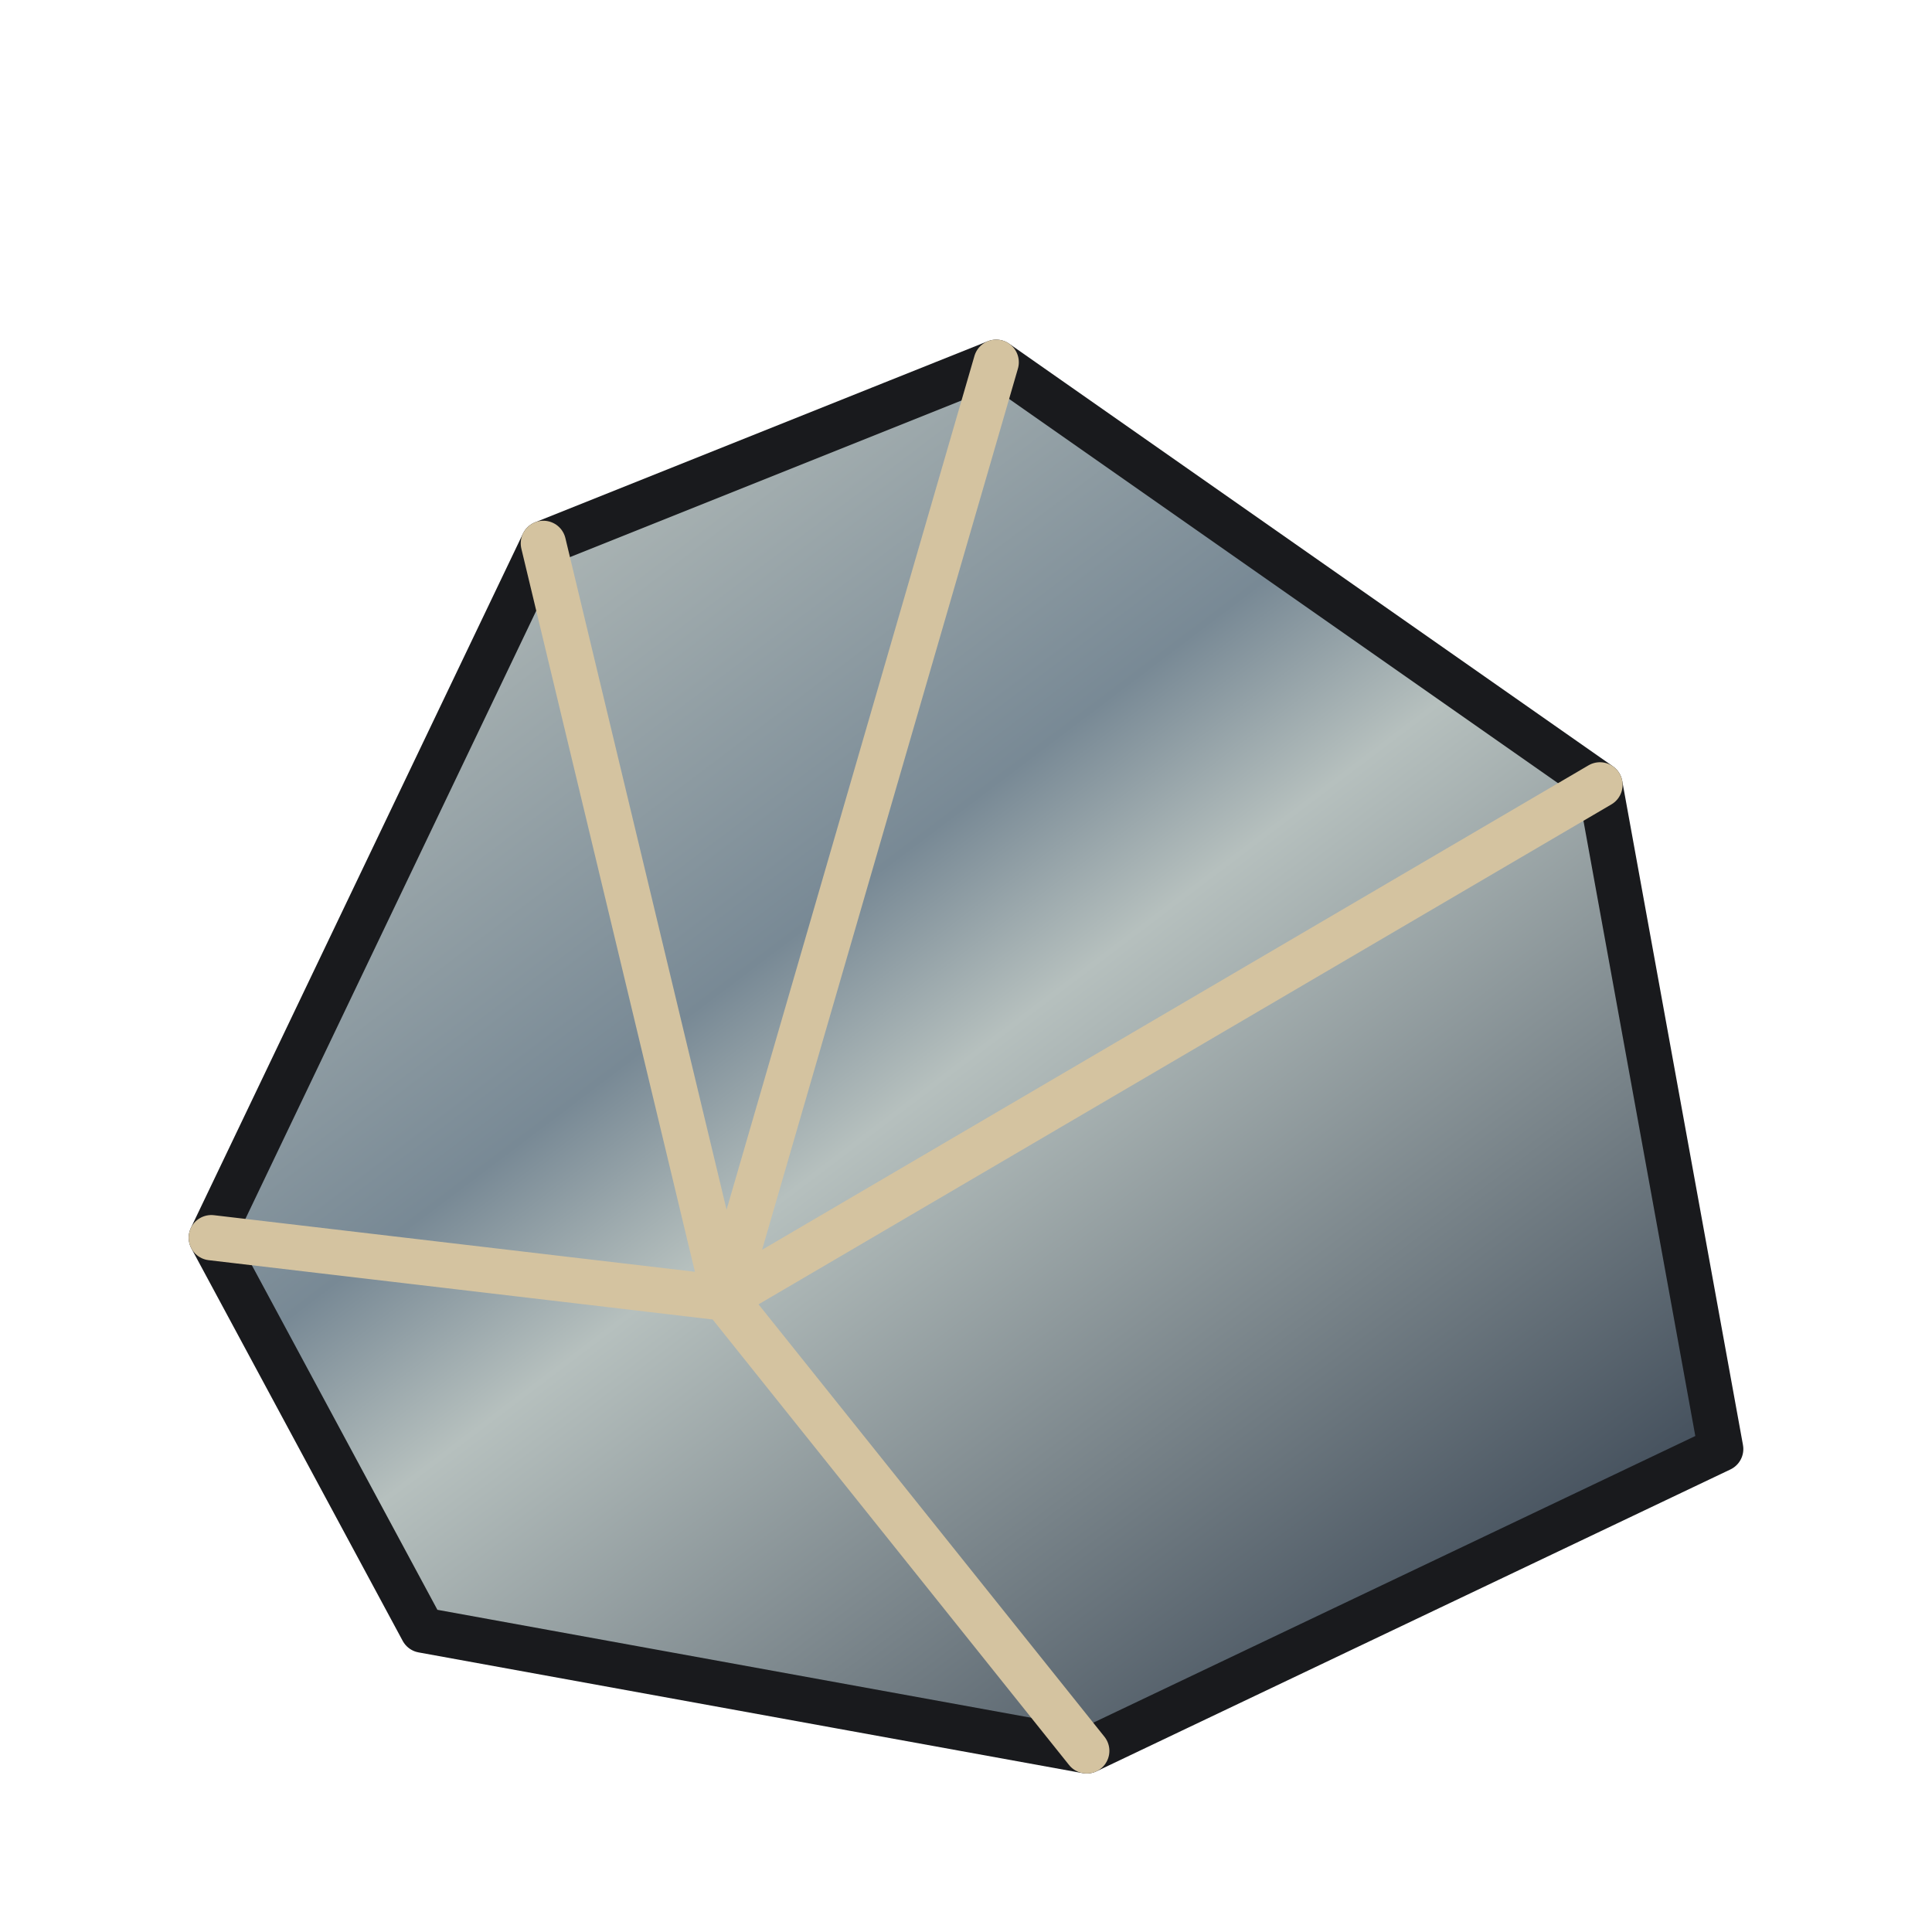
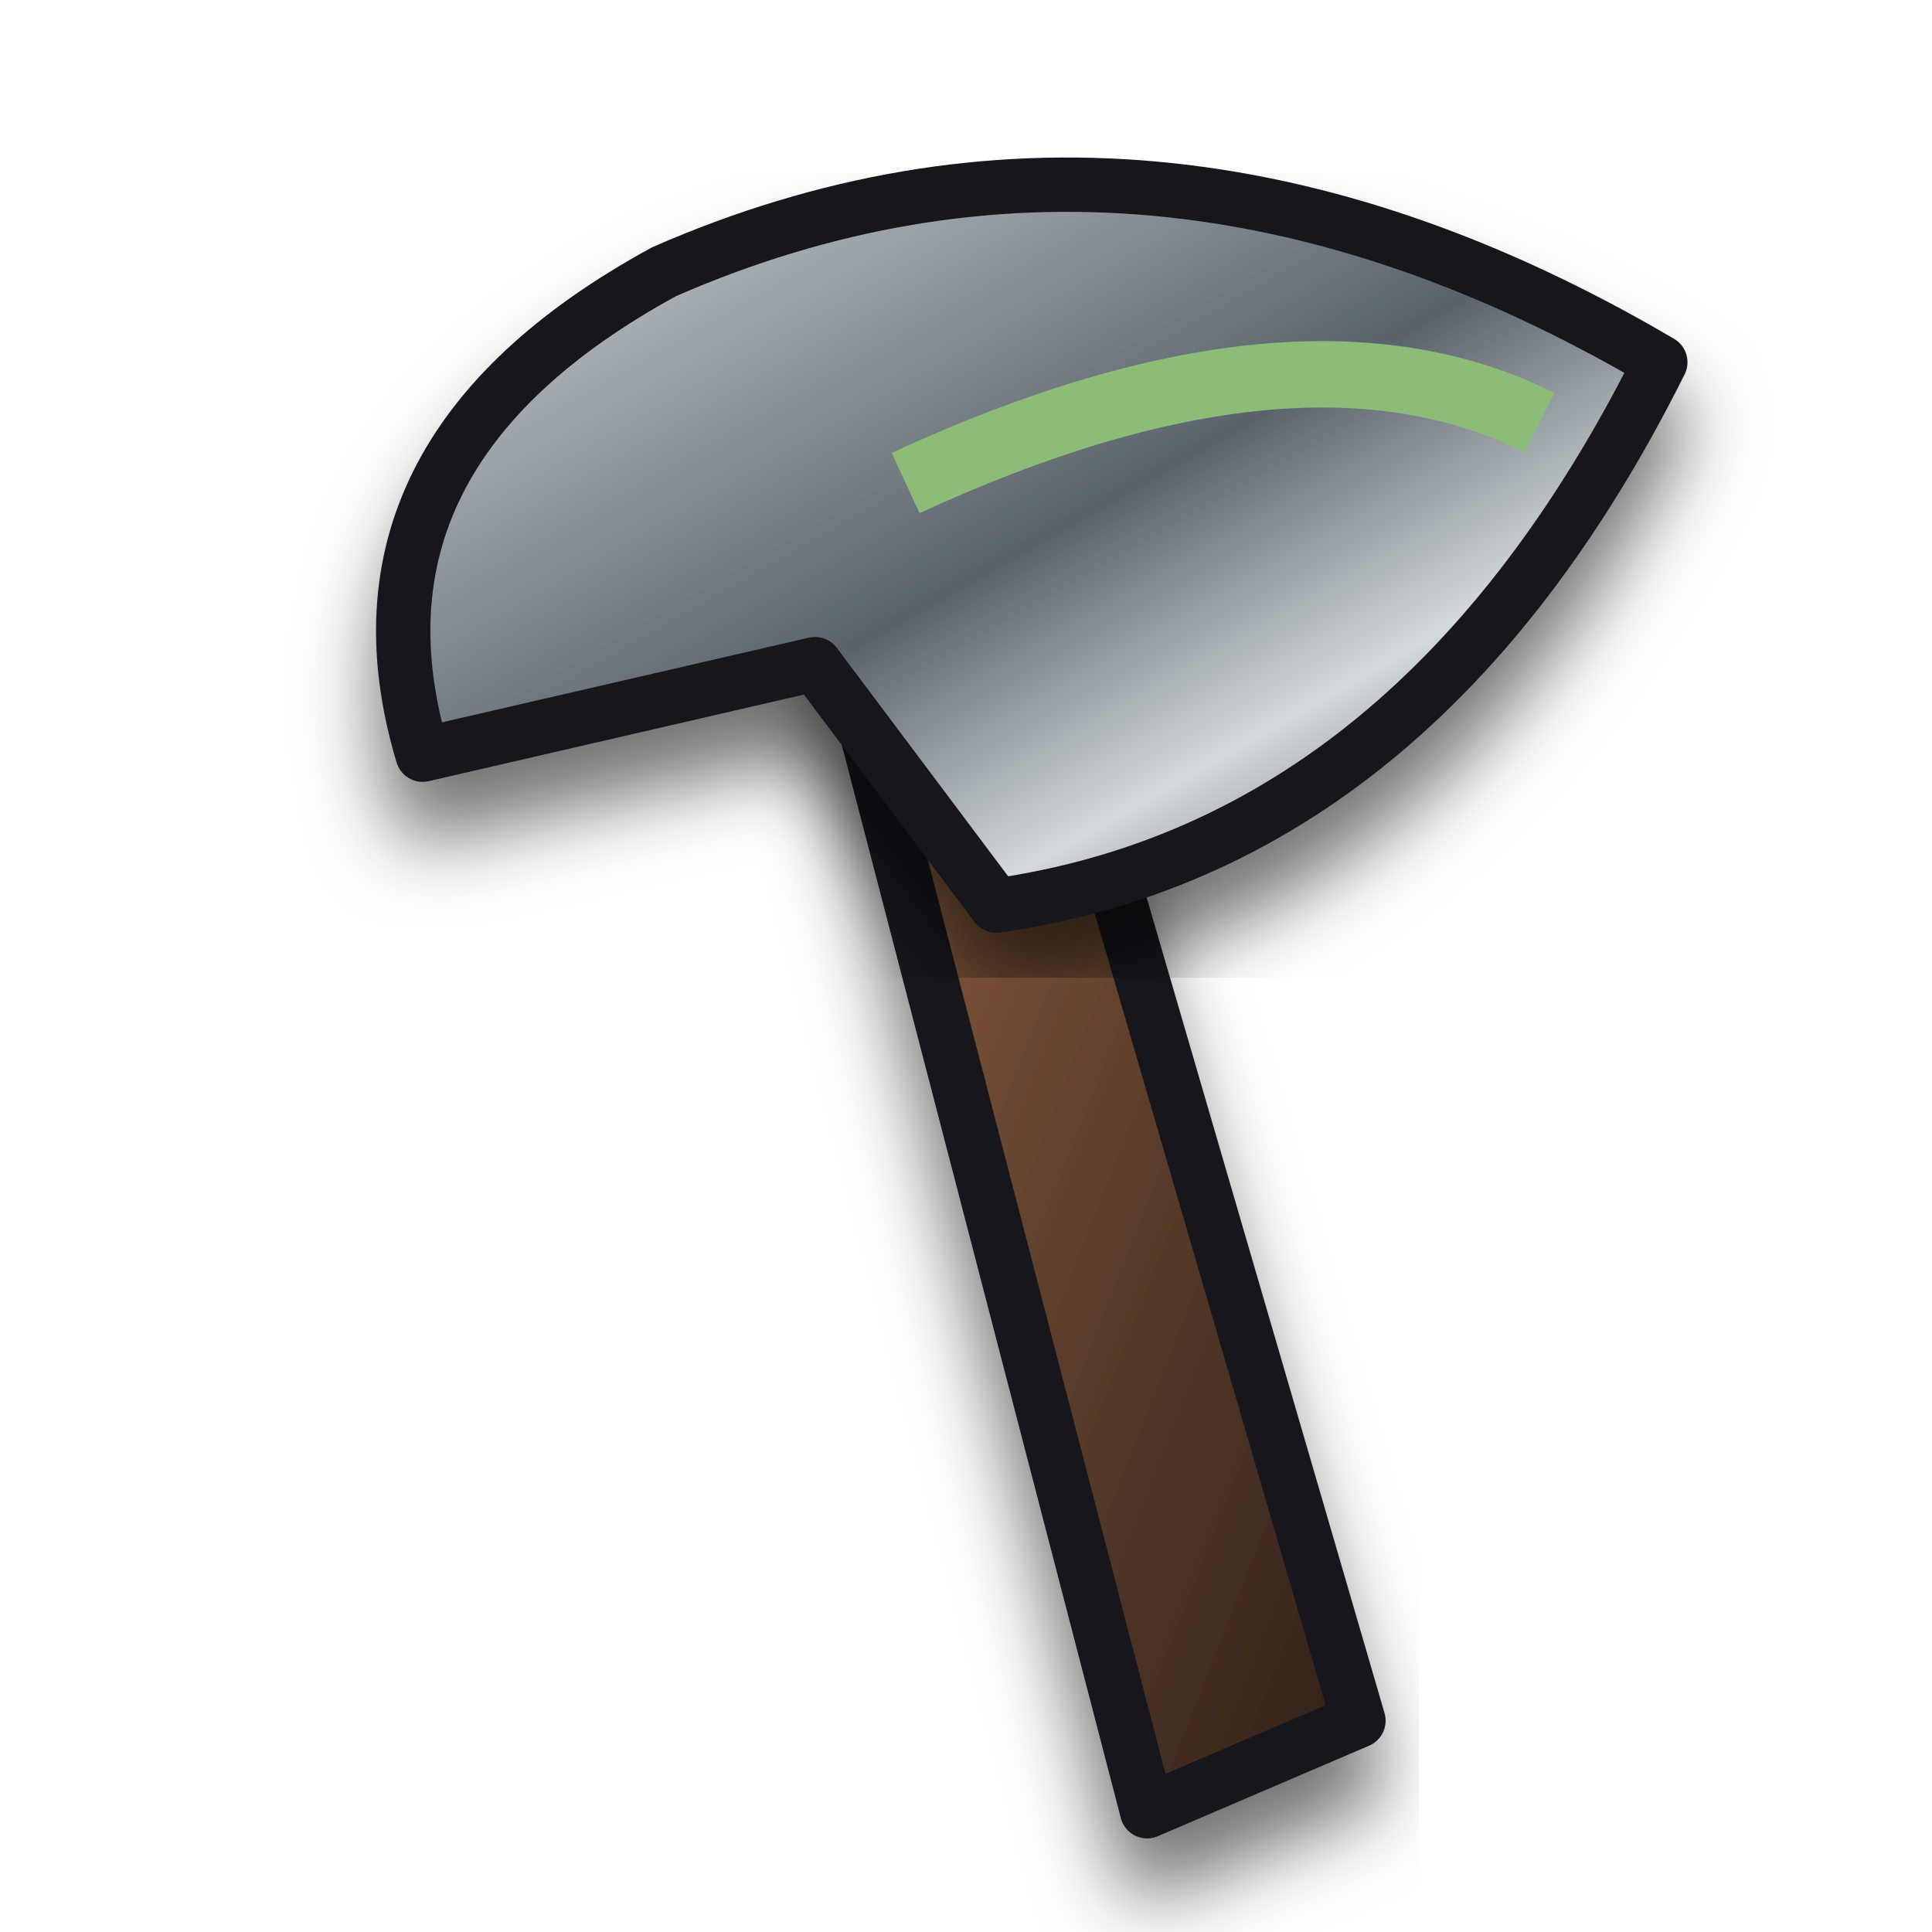
<svg xmlns="http://www.w3.org/2000/svg" viewBox="0 0 64 64" role="img">
  <defs>
-     <linearGradient id="metal" x2=".8" y2="1">
-       <stop stop-color="#d1d5cb" />
-       <stop offset=".44" stop-color="#788995" />
-       <stop offset=".55" stop-color="#b6c0be" />
-       <stop offset="1" stop-color="#394553" />
+     <linearGradient id="metal" x1="0" y1="0" x2="1" y2="1">
+       <stop stop-color="#d4d9dc" />
+       <stop offset=".5" stop-color="#59636a" />
+       <stop offset=".72" stop-color="#d4d9dc" />
+       <stop offset="1" stop-color="#252a2d" />
    </linearGradient>
-     <linearGradient id="gold" x2=".7" y2="1">
-       <stop stop-color="#f0d39a" />
-       <stop offset=".5" stop-color="#b39156" />
-       <stop offset="1" stop-color="#6a4628" />
+     <linearGradient id="wood" x1="0" y1="0" x2="1" y2="1">
+       <stop stop-color="#b17b4e" />
+       <stop offset=".5" stop-color="#68452f" />
+       <stop offset="1" stop-color="#2f2019" />
    </linearGradient>
-     <linearGradient id="leather" x2=".6" y2="1">
-       <stop stop-color="#a57e58" />
-       <stop offset=".5" stop-color="#715339" />
-       <stop offset="1" stop-color="#372920" />
-     </linearGradient>
-     <linearGradient id="cloth" x2="1" y2="1">
-       <stop stop-color="#88b786" />
-       <stop offset="1" stop-color="#252b30" />
-     </linearGradient>
-     <linearGradient id="gem" x2="1" y2="1">
-       <stop stop-color="#eff2d8" />
-       <stop offset=".3" stop-color="#88b786" />
-       <stop offset="1" stop-color="#243e43" />
-     </linearGradient>
-     <linearGradient id="bone" x2="1" y2="1">
-       <stop stop-color="#f0e2ba" />
-       <stop offset="1" stop-color="#958363" />
-     </linearGradient>
-     <linearGradient id="leaf" x2="1" y2="1">
-       <stop stop-color="#a4b47c" />
-       <stop offset="1" stop-color="#3d5540" />
-     </linearGradient>
+     <radialGradient id="gem">
+       <stop stop-color="#fff7d1" />
+       <stop offset=".35" stop-color="#8dbb78" />
+       <stop offset="1" stop-color="#59636a" />
+     </radialGradient>
+     <filter id="sh">
+       <feDropShadow dx="0" dy="2" stdDeviation="1.3" flood-color="#000" flood-opacity=".55" />
+     </filter>
  </defs>
-   <g fill="url(#metal)" stroke="#191a1d" stroke-width="1.5" stroke-linejoin="round" stroke-linecap="round">
-     <path d="m7 41 11-23 15-6 20 14 4 22-21 10-22-4Z" />
-     <path d="m18 18 6 25 29-17M24 43l12 15M33 12l-9 31-17-2" fill="none" stroke="#d4c3a0" />
+   <g>
+     <path d="M25 10 L31 9 L45 57 L38 60 Z" fill="url(#wood)" stroke="#17191b" stroke-width="1.8" stroke-linejoin="round" stroke-linecap="round" filter="url(#sh)" />
+     <path d="M22 9 Q38 2 55 12 Q47 28 33 30 L27 22 L14 25 Q11 15 22 9 Z" fill="url(#metal)" stroke="#17191b" stroke-width="1.8" stroke-linejoin="round" stroke-linecap="round" filter="url(#sh)" />
+     <path d="M30 16 Q43 10 51 14" fill="none" stroke="#8dbb78" stroke-width="2.2" />
  </g>
</svg>
